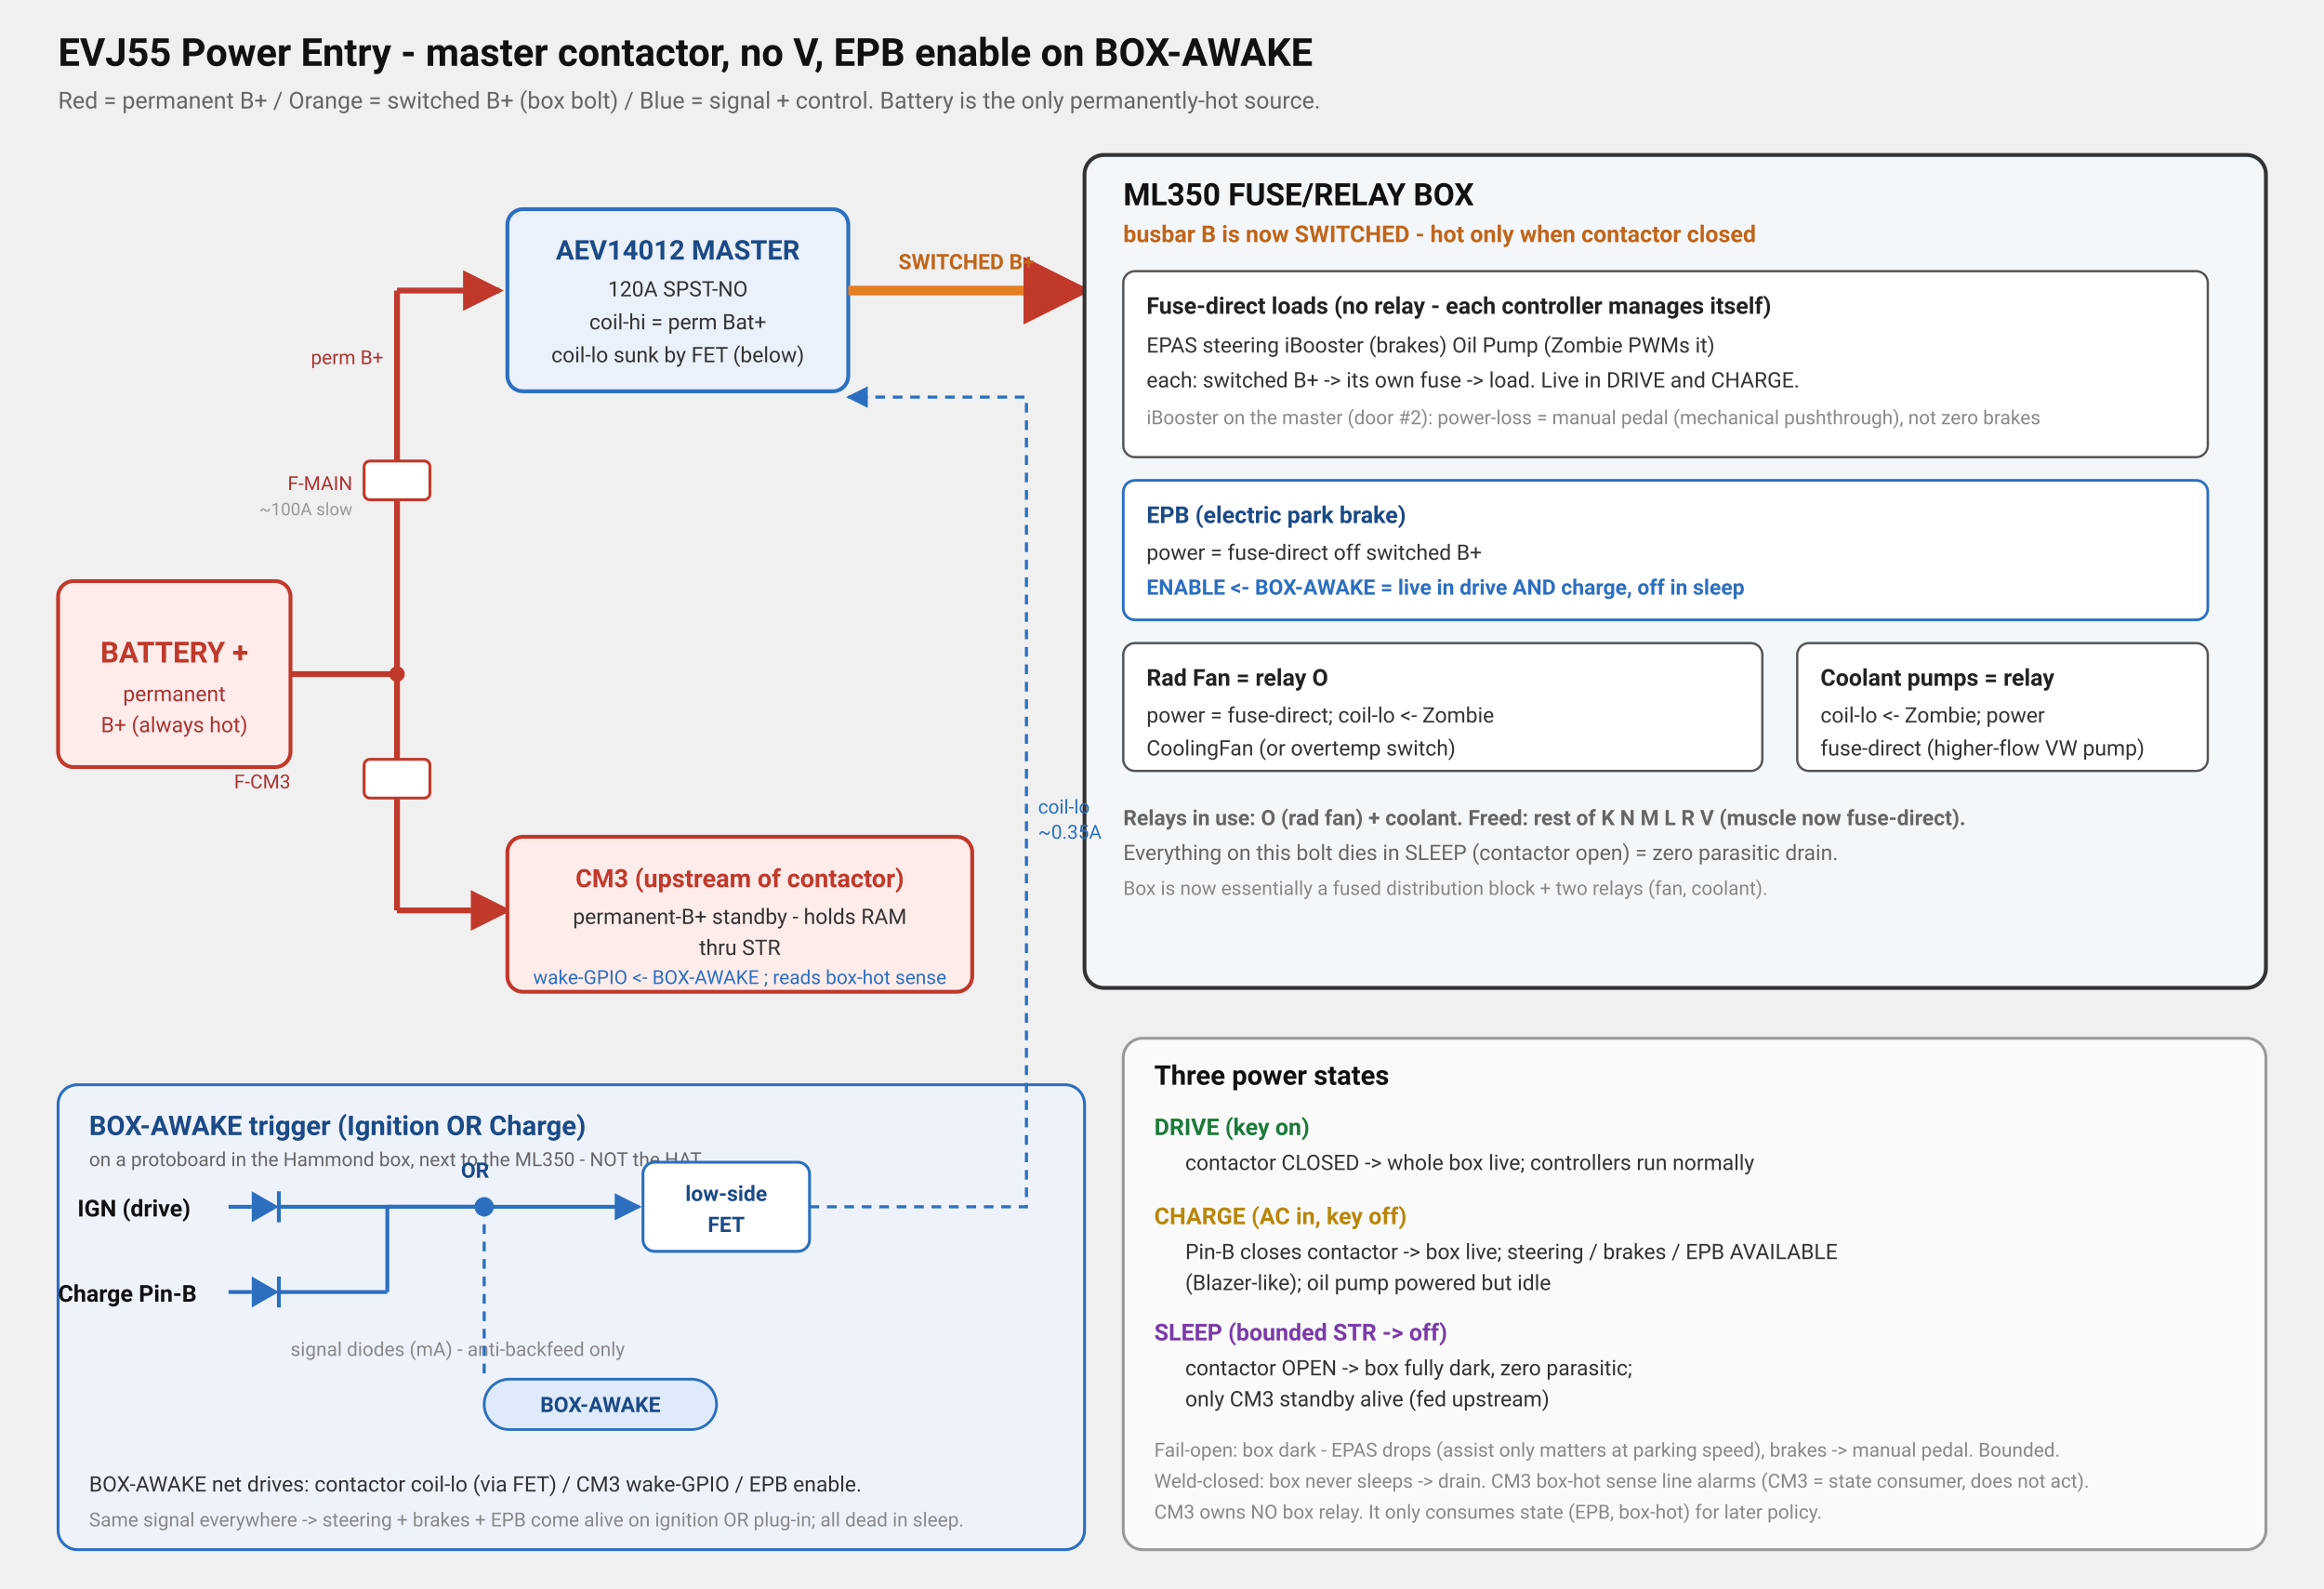
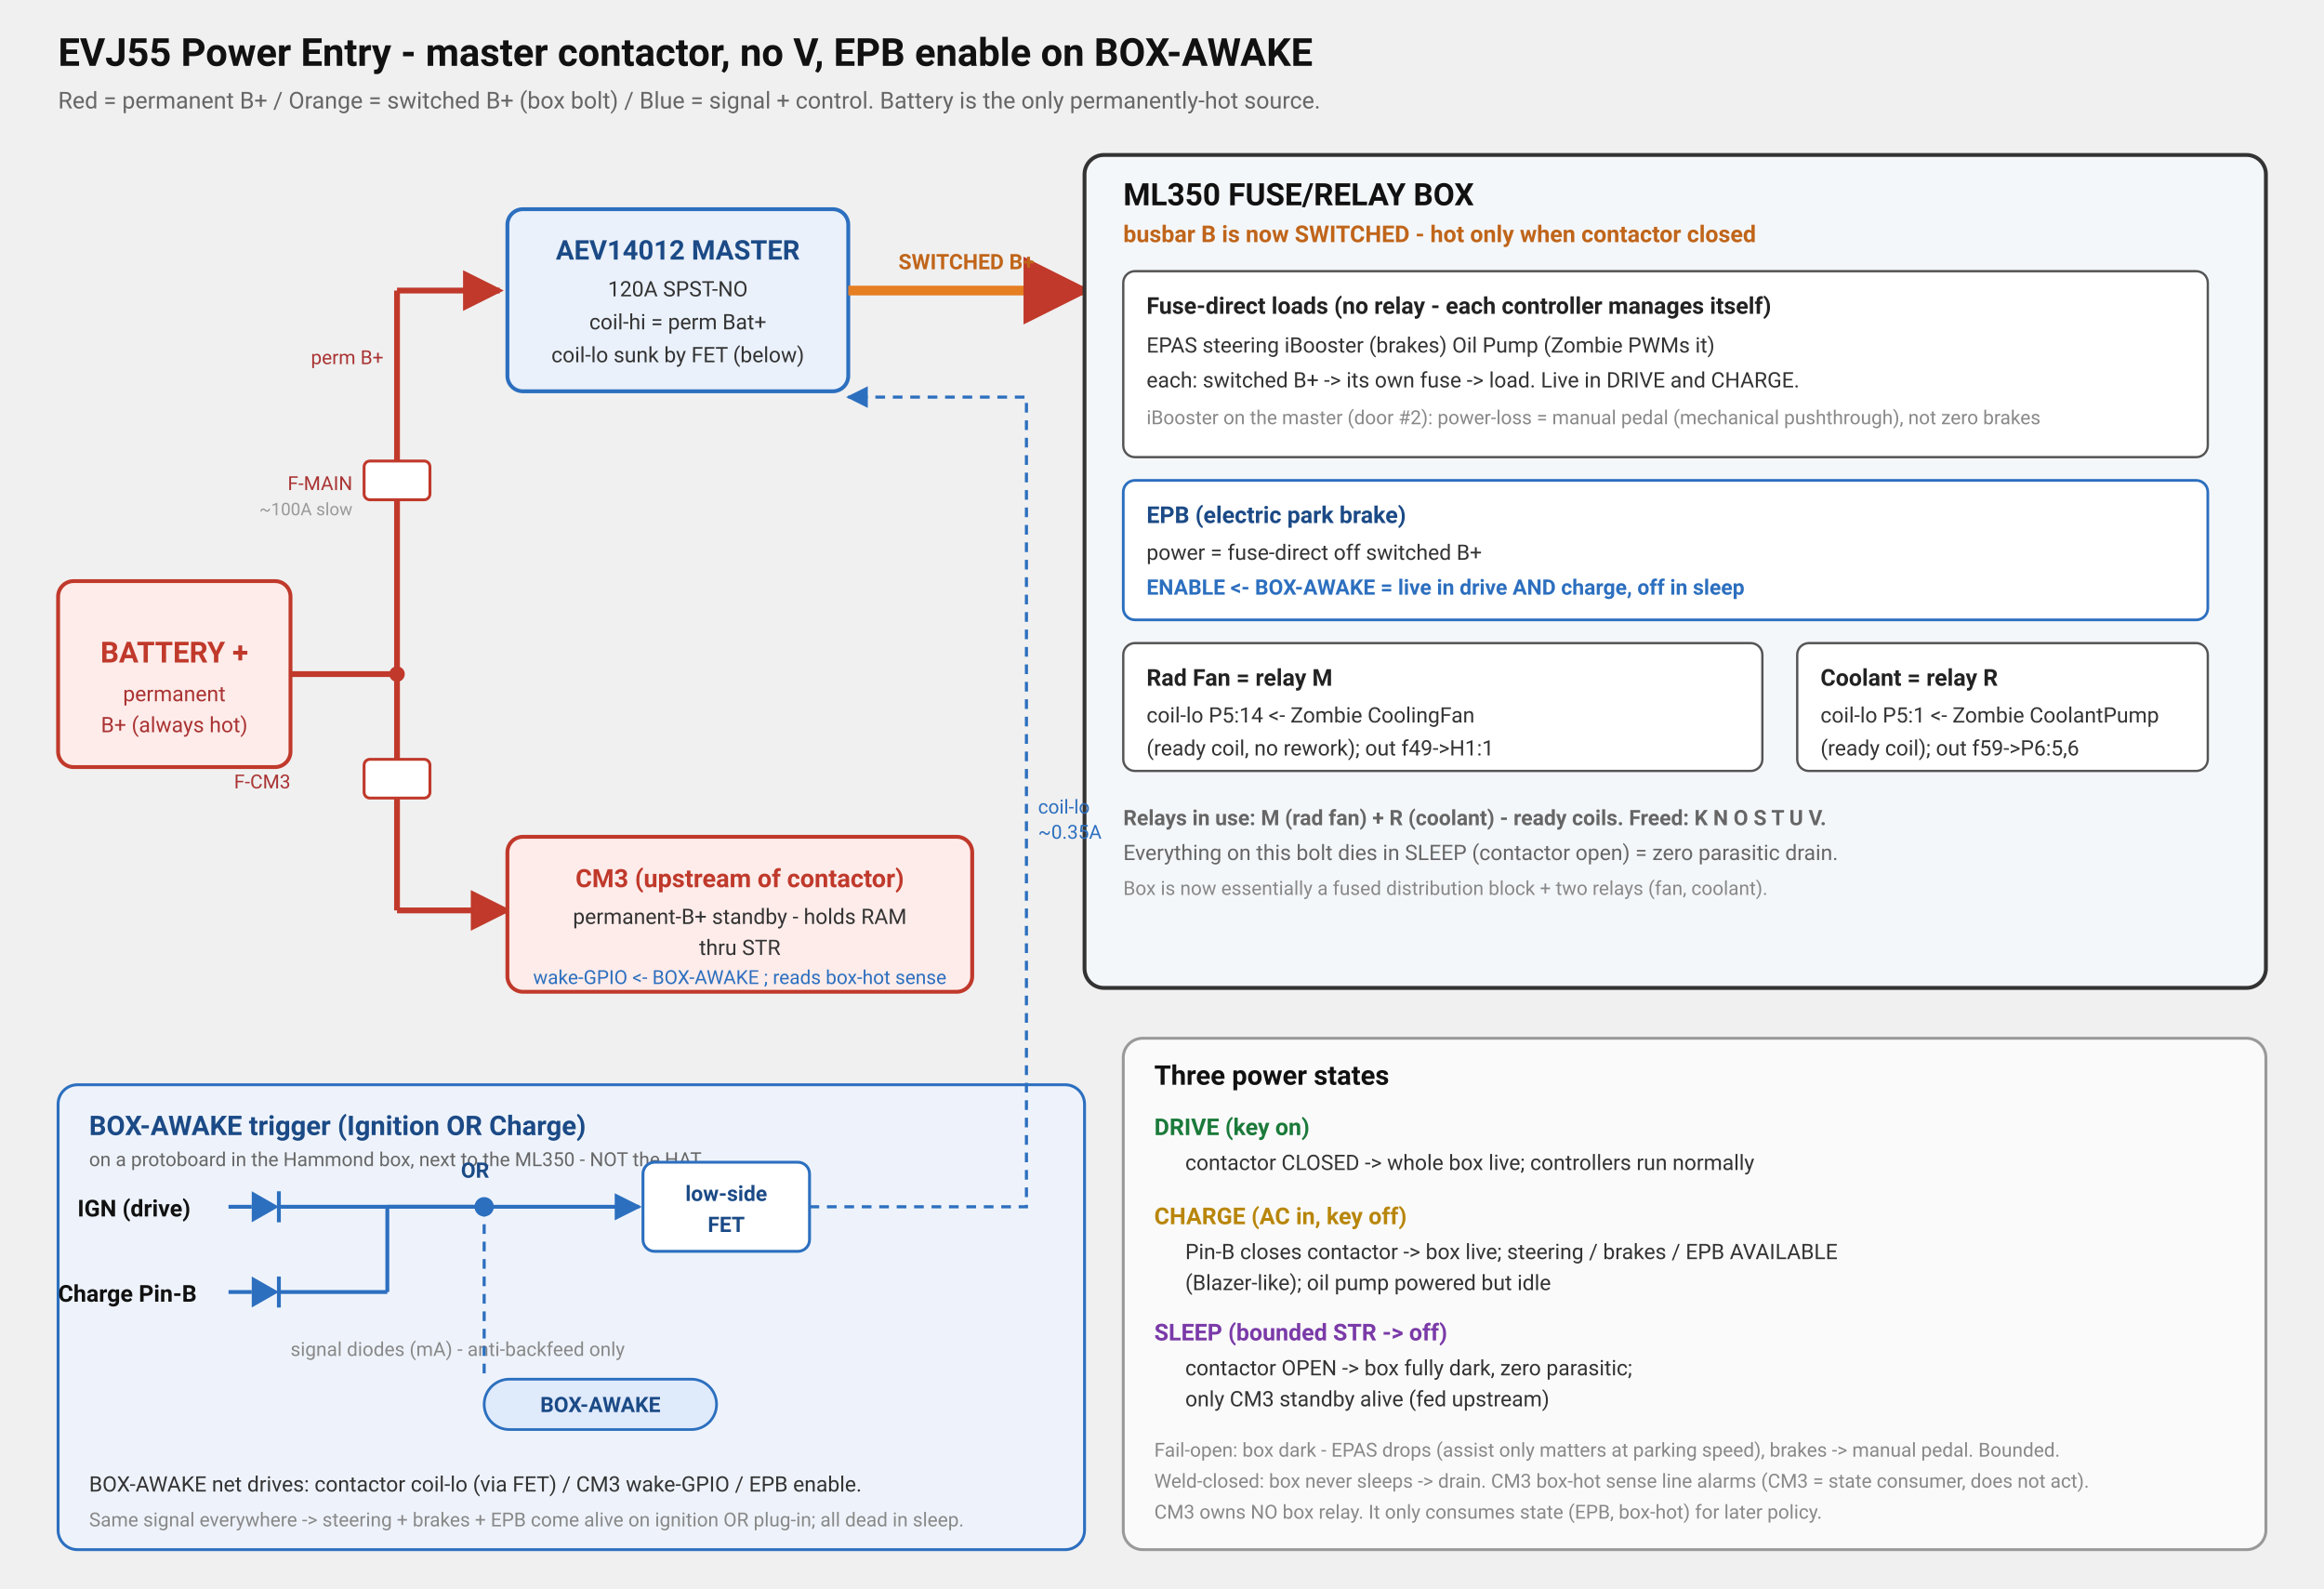
<svg xmlns="http://www.w3.org/2000/svg" width="1200" height="820" viewBox="0 0 1200 820" font-family="-apple-system, Segoe UI, Roboto, sans-serif">
  <defs>
    <marker id="arr" viewBox="0 0 10 10" refX="9" refY="5" markerWidth="7" markerHeight="7" orient="auto-start-reverse">
      <path d="M0,0 L10,5 L0,10 z" fill="#c0392b" />
    </marker>
    <marker id="arrS" viewBox="0 0 10 10" refX="9" refY="5" markerWidth="7" markerHeight="7" orient="auto-start-reverse">
      <path d="M0,0 L10,5 L0,10 z" fill="#2c6fbf" />
    </marker>
  </defs>
  <text x="30" y="34" font-size="20" font-weight="700" fill="#111">EVJ55 Power Entry - master contactor, no V, EPB enable on BOX-AWAKE</text>
  <text x="30" y="56" font-size="12" fill="#666">Red = permanent B+ / Orange = switched B+ (box bolt) / Blue = signal + control. Battery is the only permanently-hot source.</text>
  <rect x="30" y="300" width="120" height="96" rx="8" fill="#fdecea" stroke="#c0392b" stroke-width="2" />
  <text x="90" y="342" font-size="15" font-weight="700" fill="#c0392b" text-anchor="middle">BATTERY +</text>
  <text x="90" y="362" font-size="11" fill="#a33" text-anchor="middle">permanent</text>
  <text x="90" y="378" font-size="11" fill="#a33" text-anchor="middle">B+ (always hot)</text>
  <line x1="150" y1="348" x2="205" y2="348" stroke="#c0392b" stroke-width="3" />
  <circle cx="205" cy="348" r="4" fill="#c0392b" />
  <line x1="205" y1="348" x2="205" y2="150" stroke="#c0392b" stroke-width="3" />
  <rect x="188" y="238" width="34" height="20" rx="3" fill="#fff" stroke="#c0392b" stroke-width="1.5" />
  <text x="182" y="253" font-size="10" fill="#a33" text-anchor="end">F-MAIN</text>
  <text x="182" y="266" font-size="9" fill="#999" text-anchor="end">~100A slow</text>
  <line x1="205" y1="150" x2="258" y2="150" stroke="#c0392b" stroke-width="3" marker-end="url(#arr)" />
  <text x="198" y="188" font-size="10" fill="#a33" text-anchor="end">perm B+</text>
  <rect x="262" y="108" width="176" height="94" rx="8" fill="#eaf1fb" stroke="#2c6fbf" stroke-width="2" />
  <text x="350" y="134" font-size="14" font-weight="700" fill="#1b4a86" text-anchor="middle">AEV14012 MASTER</text>
  <text x="350" y="153" font-size="11" fill="#333" text-anchor="middle">120A SPST-NO</text>
  <text x="350" y="170" font-size="11" fill="#333" text-anchor="middle">coil-hi = perm Bat+</text>
  <text x="350" y="187" font-size="11" fill="#333" text-anchor="middle">coil-lo sunk by FET (below)</text>
  <line x1="438" y1="150" x2="560" y2="150" stroke="#e67e22" stroke-width="5" marker-end="url(#arr)" />
  <text x="499" y="139" font-size="11" fill="#c0651a" font-weight="600" text-anchor="middle">SWITCHED B+</text>
  <line x1="205" y1="348" x2="205" y2="470" stroke="#c0392b" stroke-width="3" />
  <rect x="188" y="392" width="34" height="20" rx="3" fill="#fff" stroke="#c0392b" stroke-width="1.5" />
  <text x="150" y="407" font-size="10" fill="#a33" text-anchor="end">F-CM3</text>
  <line x1="205" y1="470" x2="262" y2="470" stroke="#c0392b" stroke-width="3" marker-end="url(#arr)" />
  <rect x="262" y="432" width="240" height="80" rx="8" fill="#fdecea" stroke="#c0392b" stroke-width="2" />
  <text x="382" y="458" font-size="13" font-weight="700" fill="#c0392b" text-anchor="middle">CM3 (upstream of contactor)</text>
  <text x="382" y="477" font-size="11" fill="#333" text-anchor="middle">permanent-B+ standby - holds RAM</text>
  <text x="382" y="493" font-size="11" fill="#333" text-anchor="middle">thru STR</text>
  <text x="382" y="508" font-size="10" fill="#2c6fbf" text-anchor="middle">wake-GPIO &lt;- BOX-AWAKE ; reads box-hot sense</text>
  <rect x="560" y="80" width="610" height="430" rx="10" fill="#f4f7fa" stroke="#333" stroke-width="2" />
  <text x="580" y="106" font-size="16" font-weight="700" fill="#111">ML350 FUSE/RELAY BOX</text>
  <text x="580" y="125" font-size="12" fill="#c0651a" font-weight="600">busbar B is now SWITCHED - hot only when contactor closed</text>
  <rect x="580" y="140" width="560" height="96" rx="6" fill="#fff" stroke="#555" stroke-width="1.2" />
  <text x="592" y="162" font-size="12" font-weight="700" fill="#222">Fuse-direct loads  (no relay - each controller manages itself)</text>
  <text x="592" y="182" font-size="11" fill="#333">EPAS steering      iBooster (brakes)      Oil Pump (Zombie PWMs it)</text>
  <text x="592" y="200" font-size="11" fill="#333">each: switched B+ -&gt; its own fuse -&gt; load.  Live in DRIVE and CHARGE.</text>
  <text x="592" y="219" font-size="10" fill="#888">iBooster on the master (door #2): power-loss = manual pedal (mechanical pushthrough), not zero brakes</text>
  <rect x="580" y="248" width="560" height="72" rx="6" fill="#fff" stroke="#2c6fbf" stroke-width="1.4" />
  <text x="592" y="270" font-size="12" font-weight="700" fill="#1b4a86">EPB (electric park brake)</text>
  <text x="592" y="289" font-size="11" fill="#333">power = fuse-direct off switched B+</text>
  <text x="592" y="307" font-size="11" fill="#2c6fbf" font-weight="600">ENABLE &lt;- BOX-AWAKE = live in drive AND charge, off in sleep</text>
  <rect x="580" y="332" width="330" height="66" rx="6" fill="#fff" stroke="#555" stroke-width="1.2" />
-   <text x="592" y="354" font-size="12" font-weight="700" fill="#222">Rad Fan = relay O</text>
-   <text x="592" y="373" font-size="11" fill="#333">power = fuse-direct;  coil-lo &lt;- Zombie</text>
-   <text x="592" y="390" font-size="11" fill="#333">CoolingFan (or overtemp switch)</text>
+   <text x="592" y="354" font-size="12" font-weight="700" fill="#222">Rad Fan = relay M</text>
+   <text x="592" y="373" font-size="11" fill="#333">coil-lo P5:14 &lt;- Zombie CoolingFan</text>
+   <text x="592" y="390" font-size="11" fill="#333">(ready coil, no rework); out f49-&gt;H1:1</text>
  <rect x="928" y="332" width="212" height="66" rx="6" fill="#fff" stroke="#555" stroke-width="1.2" />
-   <text x="940" y="354" font-size="12" font-weight="700" fill="#222">Coolant pumps = relay</text>
-   <text x="940" y="373" font-size="11" fill="#333">coil-lo &lt;- Zombie; power</text>
-   <text x="940" y="390" font-size="11" fill="#333">fuse-direct (higher-flow VW pump)</text>
-   <text x="580" y="426" font-size="11" fill="#666" font-weight="600">Relays in use: O (rad fan) + coolant.  Freed: rest of K N M L R V (muscle now fuse-direct).</text>
+   <text x="940" y="354" font-size="12" font-weight="700" fill="#222">Coolant = relay R</text>
+   <text x="940" y="373" font-size="11" fill="#333">coil-lo P5:1 &lt;- Zombie CoolantPump</text>
+   <text x="940" y="390" font-size="11" fill="#333">(ready coil); out f59-&gt;P6:5,6</text>
+   <text x="580" y="426" font-size="11" fill="#666" font-weight="600">Relays in use: M (rad fan) + R (coolant) - ready coils.  Freed: K N O S T U V.</text>
  <text x="580" y="444" font-size="11" fill="#666">Everything on this bolt dies in SLEEP (contactor open) = zero parasitic drain.</text>
  <text x="580" y="462" font-size="10" fill="#888">Box is now essentially a fused distribution block + two relays (fan, coolant).</text>
  <rect x="30" y="560" width="530" height="240" rx="10" fill="#eef3fb" stroke="#2c6fbf" stroke-width="1.5" />
  <text x="46" y="586" font-size="14" font-weight="700" fill="#1b4a86">BOX-AWAKE trigger  (Ignition OR Charge)</text>
  <text x="46" y="602" font-size="10" fill="#666">on a protoboard in the Hammond box, next to the ML350 - NOT the HAT</text>
  <text x="40" y="628" font-size="12" fill="#111" font-weight="600">IGN (drive)</text>
  <line x1="118" y1="623" x2="130" y2="623" stroke="#2c6fbf" stroke-width="2" />
  <path d="M130,615 l14,8 l-14,8 z" fill="#2c6fbf" />
  <line x1="144" y1="615" x2="144" y2="631" stroke="#2c6fbf" stroke-width="2" />
  <line x1="144" y1="623" x2="250" y2="623" stroke="#2c6fbf" stroke-width="2" />
  <text x="30" y="672" font-size="12" fill="#111" font-weight="600">Charge Pin-B</text>
  <line x1="118" y1="667" x2="130" y2="667" stroke="#2c6fbf" stroke-width="2" />
  <path d="M130,659 l14,8 l-14,8 z" fill="#2c6fbf" />
  <line x1="144" y1="659" x2="144" y2="675" stroke="#2c6fbf" stroke-width="2" />
  <line x1="144" y1="667" x2="200" y2="667" stroke="#2c6fbf" stroke-width="2" />
  <line x1="200" y1="667" x2="200" y2="623" stroke="#2c6fbf" stroke-width="2" />
  <line x1="200" y1="623" x2="250" y2="623" stroke="#2c6fbf" stroke-width="2" />
  <text x="150" y="700" font-size="10" fill="#888">signal diodes (mA) - anti-backfeed only</text>
  <circle cx="250" cy="623" r="5" fill="#2c6fbf" />
  <text x="238" y="608" font-size="11" fill="#1b4a86" font-weight="700">OR</text>
  <line x1="250" y1="623" x2="330" y2="623" stroke="#2c6fbf" stroke-width="2" marker-end="url(#arrS)" />
  <rect x="332" y="600" width="86" height="46" rx="6" fill="#fff" stroke="#2c6fbf" stroke-width="1.5" />
  <text x="375" y="620" font-size="11" font-weight="700" fill="#1b4a86" text-anchor="middle">low-side</text>
  <text x="375" y="636" font-size="11" font-weight="700" fill="#1b4a86" text-anchor="middle">FET</text>
  <path d="M418,623 L530,623 L530,205 L438,205" fill="none" stroke="#2c6fbf" stroke-width="1.6" stroke-dasharray="5,4" marker-end="url(#arrS)" />
  <text x="536" y="420" font-size="10" fill="#2c6fbf">coil-lo</text>
  <text x="536" y="433" font-size="10" fill="#2c6fbf">~0.35A</text>
  <rect x="250" y="712" width="120" height="26" rx="13" fill="#dfeafb" stroke="#2c6fbf" stroke-width="1.4" />
  <text x="310" y="729" font-size="11" font-weight="700" fill="#1b4a86" text-anchor="middle">BOX-AWAKE</text>
  <line x1="250" y1="623" x2="250" y2="712" stroke="#2c6fbf" stroke-width="1.6" stroke-dasharray="5,4" />
  <text x="46" y="770" font-size="11" fill="#333">BOX-AWAKE net drives:  contactor coil-lo (via FET) /  CM3 wake-GPIO /  EPB enable.</text>
  <text x="46" y="788" font-size="10" fill="#888">Same signal everywhere -&gt; steering + brakes + EPB come alive on ignition OR plug-in; all dead in sleep.</text>
  <rect x="580" y="536" width="590" height="264" rx="10" fill="#fafafa" stroke="#999" stroke-width="1.5" />
  <text x="596" y="560" font-size="14" font-weight="700" fill="#111">Three power states</text>
  <text x="596" y="586" font-size="12" font-weight="700" fill="#1b7a3a">DRIVE  (key on)</text>
  <text x="612" y="604" font-size="11" fill="#333">contactor CLOSED -&gt; whole box live; controllers run normally</text>
  <text x="596" y="632" font-size="12" font-weight="700" fill="#b8860b">CHARGE  (AC in, key off)</text>
  <text x="612" y="650" font-size="11" fill="#333">Pin-B closes contactor -&gt; box live; steering / brakes / EPB AVAILABLE</text>
  <text x="612" y="666" font-size="11" fill="#333">(Blazer-like); oil pump powered but idle</text>
  <text x="596" y="692" font-size="12" font-weight="700" fill="#7a3aa8">SLEEP  (bounded STR -&gt; off)</text>
  <text x="612" y="710" font-size="11" fill="#333">contactor OPEN -&gt; box fully dark, zero parasitic;</text>
  <text x="612" y="726" font-size="11" fill="#333">only CM3 standby alive (fed upstream)</text>
  <text x="596" y="752" font-size="10" fill="#888">Fail-open: box dark - EPAS drops (assist only matters at parking speed), brakes -&gt; manual pedal. Bounded.</text>
  <text x="596" y="768" font-size="10" fill="#888">Weld-closed: box never sleeps -&gt; drain. CM3 box-hot sense line alarms (CM3 = state consumer, does not act).</text>
  <text x="596" y="784" font-size="10" fill="#888">CM3 owns NO box relay. It only consumes state (EPB, box-hot) for later policy.</text>
</svg>
